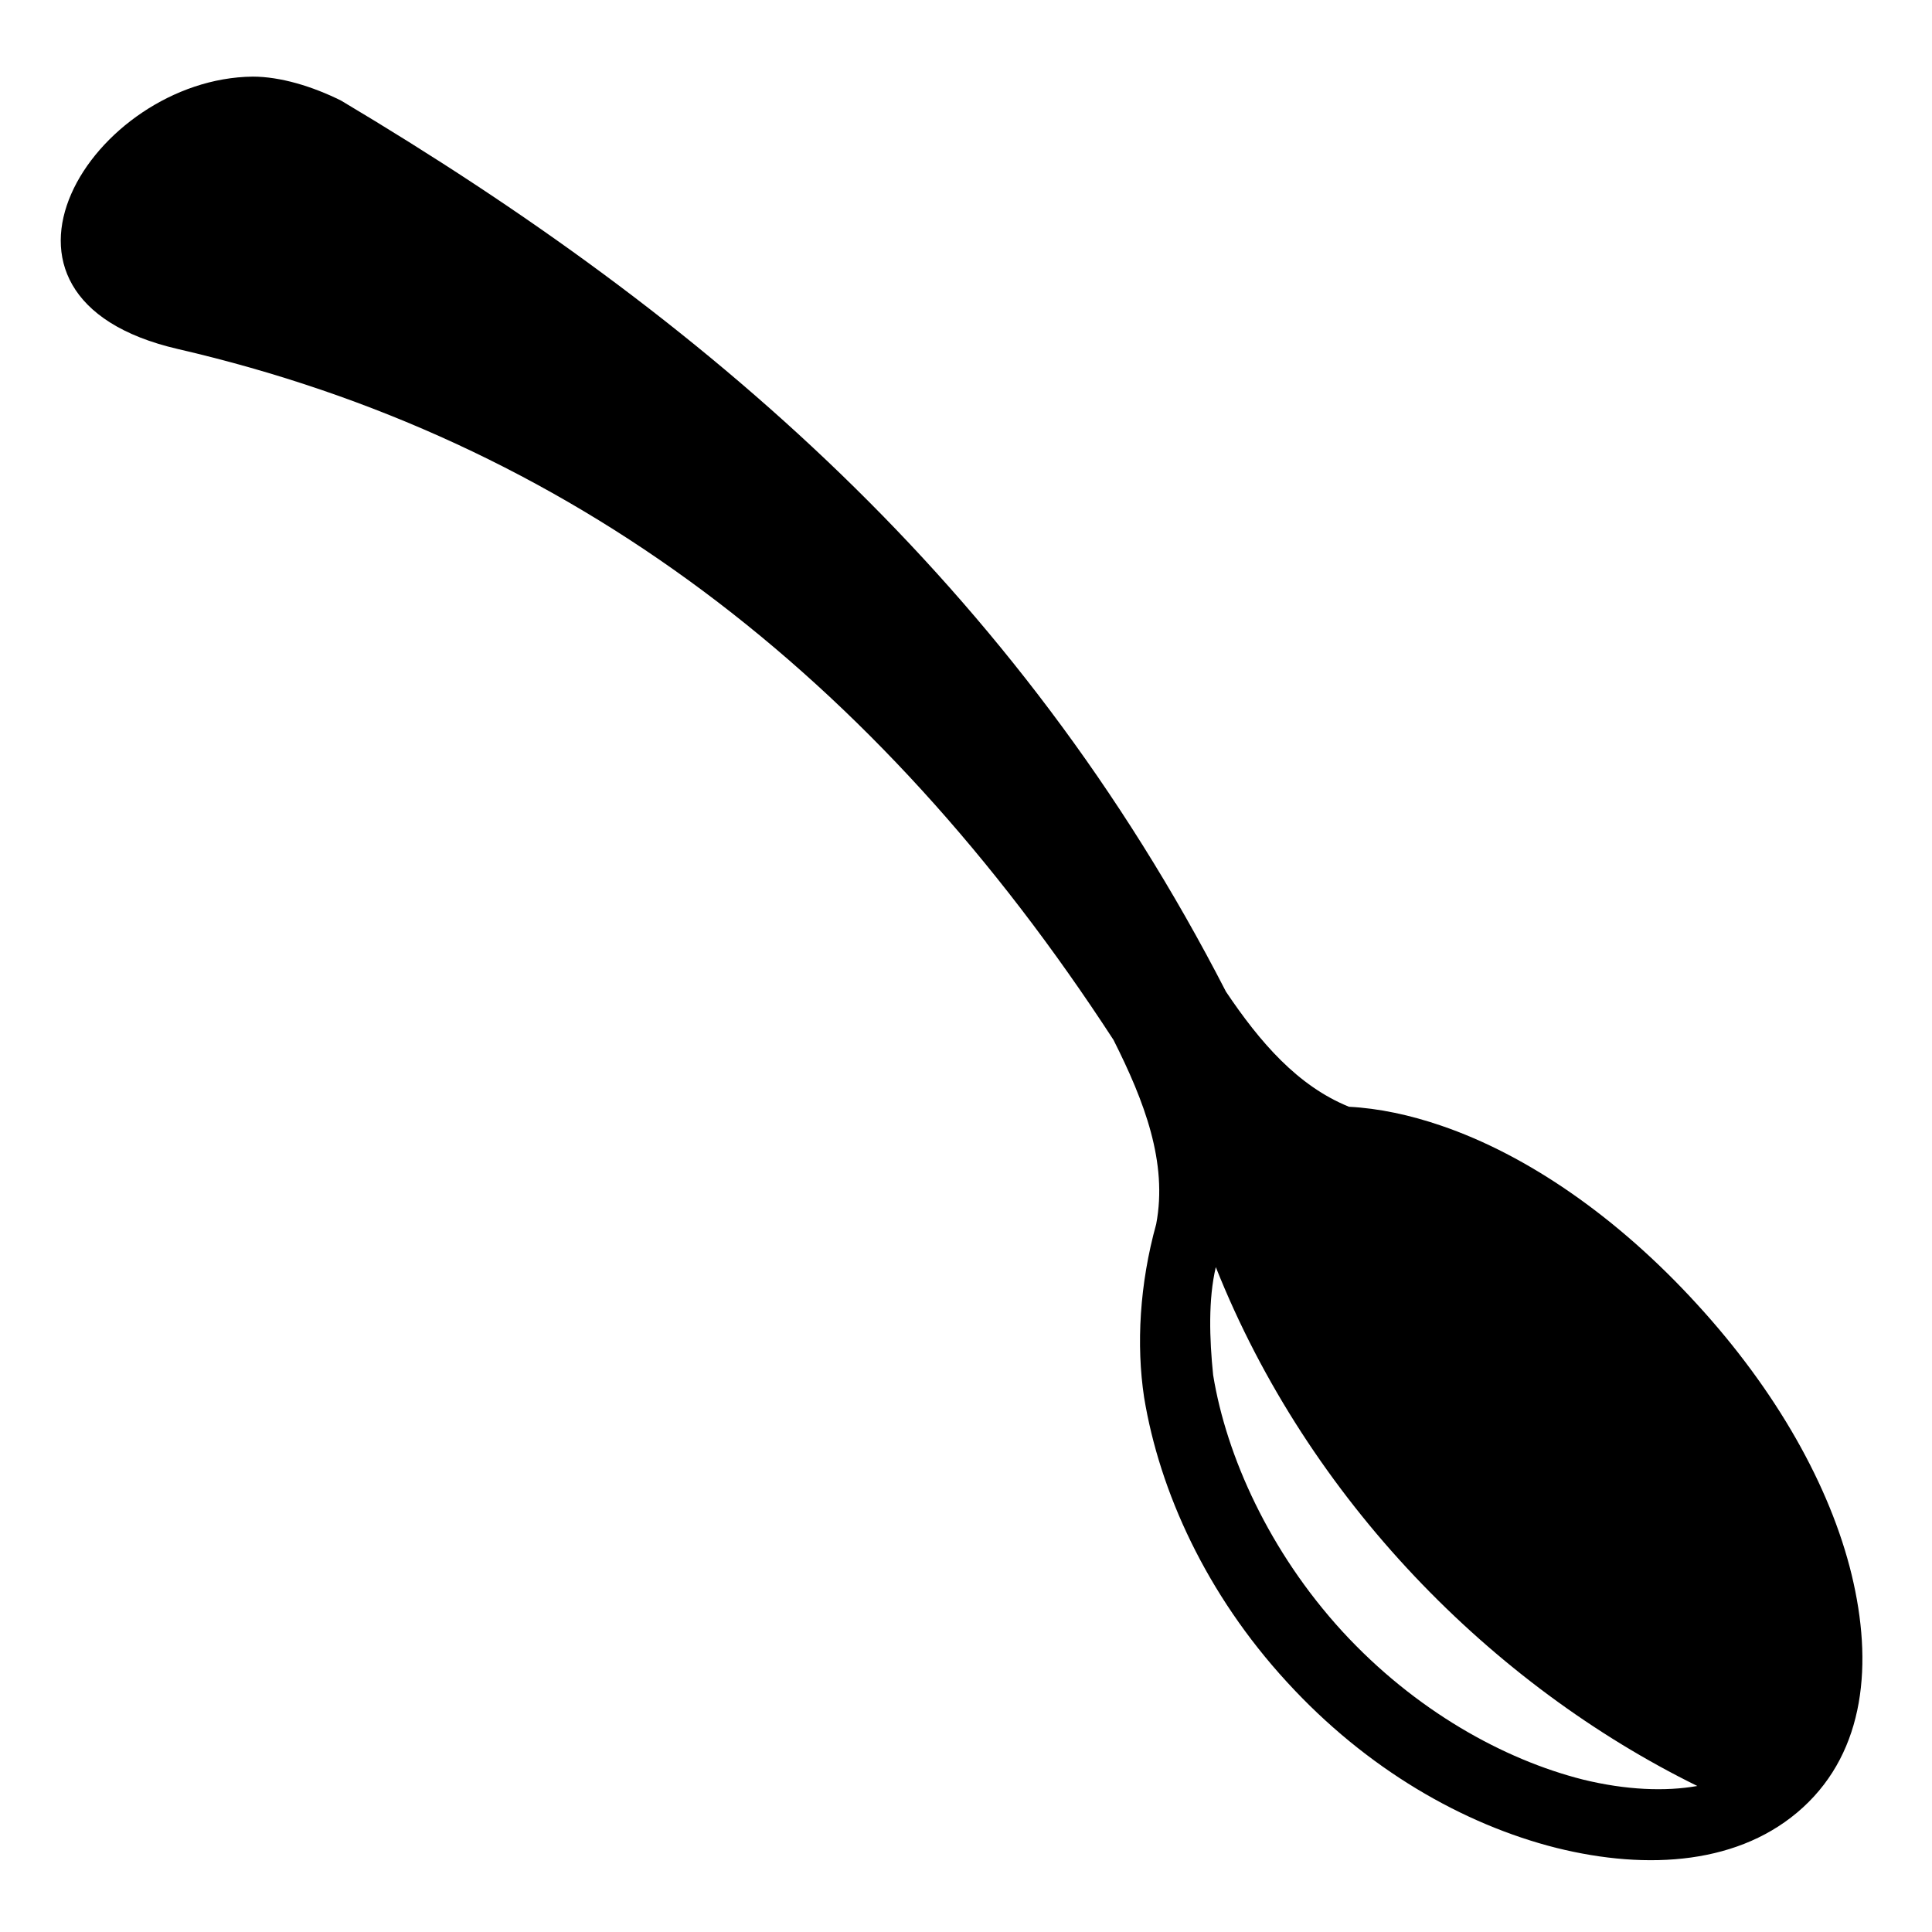
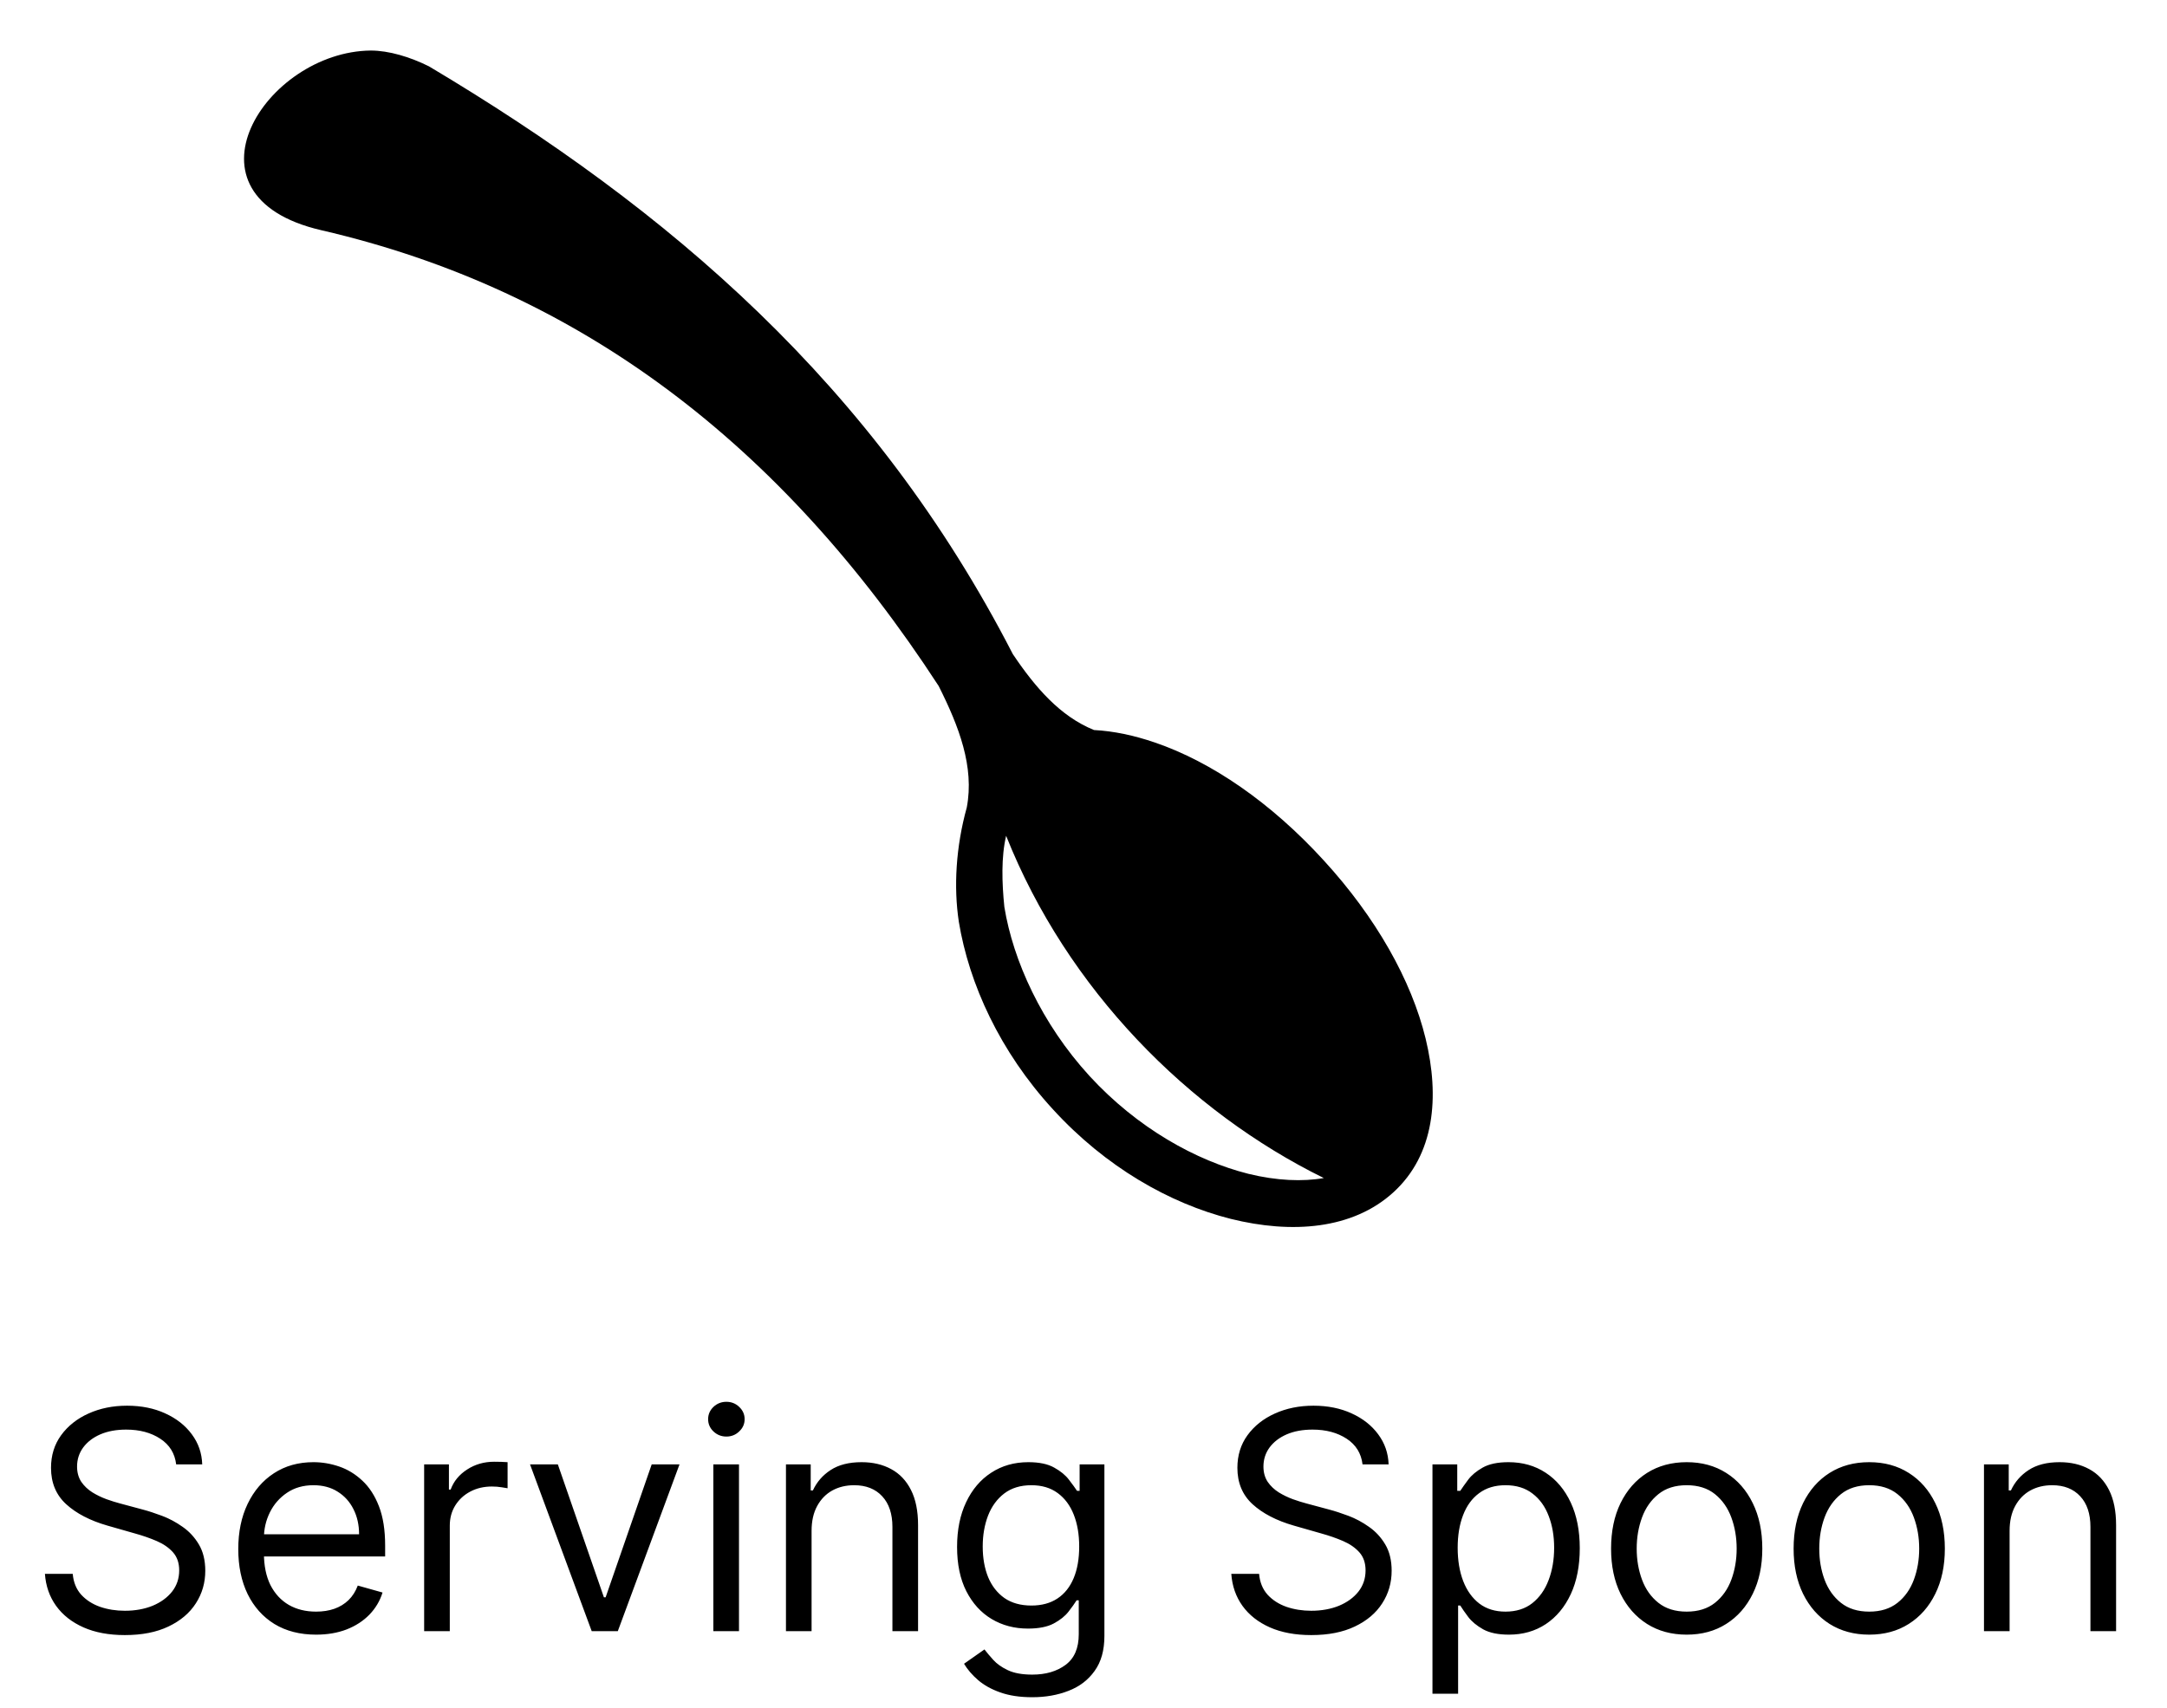
- <svg xmlns="http://www.w3.org/2000/svg" width="50" height="50" viewBox="0 0 50 50" fill="none">
-   <path d="M6.543 1.983C2.417 2.023 -1.216 7.688 4.605 9.033C14.746 11.377 22.656 17.441 28.818 26.914C29.619 28.506 30.224 30.088 29.922 31.68C29.492 33.232 29.404 34.805 29.609 36.162C30.01 38.603 31.221 41.26 33.301 43.525C35.371 45.791 37.881 47.217 40.273 47.822C42.666 48.418 45.058 48.242 46.66 46.777C48.271 45.303 48.476 43.047 47.92 40.752C47.363 38.457 45.967 35.986 43.916 33.75C41.865 31.504 39.531 29.893 37.295 29.131C36.494 28.857 35.683 28.682 34.912 28.643C33.584 28.105 32.607 26.973 31.728 25.664C26.299 15.107 18.232 8.207 8.828 2.604C8.084 2.233 7.252 1.983 6.543 1.983ZM31.465 32.793C33.867 38.828 38.623 43.613 43.926 46.221C43.105 46.367 42.08 46.328 40.967 46.055C38.916 45.537 36.621 44.268 34.736 42.217C32.851 40.156 31.738 37.685 31.396 35.586C31.299 34.639 31.269 33.623 31.465 32.793Z" fill="black" />
+ <svg xmlns="http://www.w3.org/2000/svg" width="85" height="67" viewBox="0 0 85 67" fill="none">
+   <path d="M14.543 1.983C10.417 2.023 6.784 7.688 12.605 9.033C22.746 11.377 30.656 17.441 36.818 26.914C37.619 28.506 38.224 30.088 37.922 31.68C37.492 33.232 37.404 34.805 37.609 36.162C38.01 38.603 39.221 41.26 41.301 43.525C43.371 45.791 45.881 47.217 48.273 47.822C50.666 48.418 53.058 48.242 54.66 46.777C56.271 45.303 56.476 43.047 55.92 40.752C55.363 38.457 53.967 35.986 51.916 33.75C49.865 31.504 47.531 29.893 45.295 29.131C44.494 28.857 43.683 28.682 42.912 28.643C41.584 28.105 40.607 26.973 39.728 25.664C34.299 15.107 26.232 8.207 16.828 2.604C16.084 2.233 15.252 1.983 14.543 1.983ZM39.465 32.793C41.867 38.828 46.623 43.613 51.926 46.221C51.105 46.367 50.08 46.328 48.967 46.055C46.916 45.537 44.621 44.268 42.736 42.217C40.851 40.156 39.738 37.685 39.396 35.586C39.299 34.639 39.269 33.623 39.465 32.793Z" fill="black" />
+   <path d="M6.91 57.455C6.858 57.023 6.651 56.688 6.287 56.449C5.924 56.21 5.478 56.091 4.949 56.091C4.563 56.091 4.225 56.153 3.935 56.278C3.648 56.403 3.424 56.575 3.262 56.794C3.103 57.013 3.023 57.261 3.023 57.54C3.023 57.773 3.079 57.973 3.189 58.141C3.303 58.305 3.448 58.443 3.624 58.554C3.8 58.662 3.985 58.751 4.178 58.822C4.371 58.891 4.549 58.946 4.711 58.989L5.597 59.227C5.824 59.287 6.077 59.369 6.356 59.474C6.637 59.58 6.905 59.723 7.161 59.905C7.42 60.084 7.633 60.314 7.8 60.595C7.968 60.876 8.052 61.222 8.052 61.631C8.052 62.102 7.928 62.528 7.681 62.909C7.437 63.29 7.079 63.592 6.607 63.817C6.138 64.041 5.569 64.153 4.898 64.153C4.273 64.153 3.732 64.053 3.275 63.851C2.82 63.649 2.462 63.368 2.201 63.007C1.942 62.646 1.796 62.227 1.762 61.75H2.853C2.881 62.08 2.992 62.352 3.185 62.568C3.381 62.781 3.628 62.94 3.927 63.045C4.228 63.148 4.552 63.199 4.898 63.199C5.302 63.199 5.664 63.133 5.985 63.003C6.306 62.869 6.56 62.685 6.748 62.449C6.935 62.21 7.029 61.932 7.029 61.614C7.029 61.324 6.948 61.088 6.786 60.906C6.624 60.724 6.411 60.577 6.147 60.463C5.883 60.349 5.597 60.25 5.29 60.165L4.216 59.858C3.535 59.662 2.995 59.382 2.597 59.019C2.199 58.655 2.001 58.179 2.001 57.591C2.001 57.102 2.133 56.676 2.397 56.312C2.664 55.946 3.022 55.662 3.471 55.46C3.922 55.256 4.427 55.153 4.983 55.153C5.546 55.153 6.046 55.254 6.483 55.456C6.921 55.655 7.268 55.928 7.523 56.274C7.782 56.621 7.918 57.014 7.932 57.455H6.91ZM12.397 64.136C11.767 64.136 11.223 63.997 10.765 63.719C10.31 63.438 9.96 63.045 9.713 62.543C9.468 62.037 9.346 61.449 9.346 60.778C9.346 60.108 9.468 59.517 9.713 59.006C9.96 58.492 10.303 58.091 10.744 57.804C11.187 57.514 11.704 57.369 12.295 57.369C12.636 57.369 12.973 57.426 13.305 57.54C13.637 57.653 13.94 57.838 14.213 58.094C14.485 58.347 14.703 58.682 14.864 59.099C15.027 59.517 15.107 60.031 15.107 60.642V61.068H10.062V60.199H14.085C14.085 59.83 14.011 59.5 13.863 59.21C13.718 58.92 13.511 58.692 13.241 58.524C12.974 58.356 12.659 58.273 12.295 58.273C11.894 58.273 11.548 58.372 11.255 58.571C10.965 58.767 10.742 59.023 10.586 59.338C10.43 59.653 10.352 59.992 10.352 60.352V60.932C10.352 61.426 10.437 61.845 10.607 62.189C10.781 62.53 11.021 62.79 11.328 62.969C11.634 63.145 11.991 63.233 12.397 63.233C12.661 63.233 12.9 63.196 13.113 63.122C13.329 63.045 13.515 62.932 13.671 62.781C13.828 62.628 13.948 62.438 14.034 62.21L15.005 62.483C14.903 62.812 14.731 63.102 14.489 63.352C14.248 63.599 13.95 63.793 13.595 63.932C13.239 64.068 12.84 64.136 12.397 64.136ZM16.637 64V57.455H17.609V58.443H17.677C17.796 58.119 18.012 57.856 18.325 57.655C18.637 57.453 18.989 57.352 19.382 57.352C19.455 57.352 19.548 57.354 19.659 57.356C19.769 57.359 19.853 57.364 19.91 57.369V58.392C19.876 58.383 19.798 58.371 19.676 58.354C19.556 58.334 19.43 58.324 19.296 58.324C18.978 58.324 18.694 58.391 18.444 58.524C18.197 58.655 18.001 58.837 17.856 59.07C17.714 59.3 17.643 59.562 17.643 59.858V64H16.637ZM26.654 57.455L24.233 64H23.21L20.79 57.455H21.881L23.688 62.67H23.756L25.563 57.455H26.654ZM27.981 64V57.455H28.987V64H27.981ZM28.492 56.364C28.296 56.364 28.127 56.297 27.985 56.163C27.846 56.03 27.776 55.869 27.776 55.682C27.776 55.494 27.846 55.334 27.985 55.2C28.127 55.067 28.296 55 28.492 55C28.688 55 28.856 55.067 28.995 55.2C29.137 55.334 29.208 55.494 29.208 55.682C29.208 55.869 29.137 56.03 28.995 56.163C28.856 56.297 28.688 56.364 28.492 56.364ZM31.834 60.062V64H30.829V57.455H31.8V58.477H31.886C32.039 58.145 32.272 57.878 32.584 57.676C32.897 57.472 33.3 57.369 33.795 57.369C34.238 57.369 34.626 57.46 34.958 57.642C35.29 57.821 35.549 58.094 35.733 58.46C35.918 58.824 36.011 59.284 36.011 59.841V64H35.005V59.909C35.005 59.395 34.871 58.994 34.604 58.707C34.337 58.418 33.971 58.273 33.505 58.273C33.184 58.273 32.897 58.342 32.644 58.481C32.394 58.621 32.197 58.824 32.052 59.091C31.907 59.358 31.834 59.682 31.834 60.062ZM40.49 66.591C40.004 66.591 39.587 66.528 39.237 66.403C38.888 66.281 38.597 66.119 38.364 65.918C38.134 65.719 37.95 65.506 37.814 65.278L38.615 64.716C38.706 64.835 38.821 64.972 38.96 65.125C39.1 65.281 39.29 65.416 39.531 65.53C39.776 65.646 40.095 65.704 40.49 65.704C41.019 65.704 41.455 65.577 41.798 65.321C42.142 65.065 42.314 64.665 42.314 64.119V62.79H42.229C42.155 62.909 42.05 63.057 41.913 63.233C41.78 63.406 41.587 63.561 41.334 63.697C41.084 63.831 40.746 63.898 40.32 63.898C39.791 63.898 39.317 63.773 38.897 63.523C38.479 63.273 38.148 62.909 37.904 62.432C37.662 61.955 37.541 61.375 37.541 60.693C37.541 60.023 37.659 59.439 37.895 58.942C38.131 58.442 38.459 58.055 38.879 57.783C39.3 57.507 39.786 57.369 40.337 57.369C40.763 57.369 41.101 57.44 41.351 57.582C41.604 57.722 41.797 57.881 41.931 58.06C42.067 58.236 42.172 58.381 42.246 58.494H42.348V57.455H43.32V64.188C43.32 64.75 43.192 65.207 42.936 65.56C42.683 65.915 42.343 66.175 41.913 66.34C41.487 66.507 41.013 66.591 40.49 66.591ZM40.456 62.994C40.86 62.994 41.2 62.902 41.479 62.717C41.757 62.533 41.969 62.267 42.114 61.92C42.259 61.574 42.331 61.159 42.331 60.676C42.331 60.205 42.26 59.788 42.118 59.428C41.976 59.067 41.766 58.784 41.487 58.58C41.209 58.375 40.865 58.273 40.456 58.273C40.03 58.273 39.675 58.381 39.391 58.597C39.11 58.812 38.898 59.102 38.756 59.466C38.617 59.83 38.547 60.233 38.547 60.676C38.547 61.131 38.618 61.533 38.76 61.882C38.905 62.229 39.118 62.501 39.399 62.7C39.683 62.896 40.036 62.994 40.456 62.994ZM53.445 57.455C53.394 57.023 53.186 56.688 52.823 56.449C52.459 56.21 52.013 56.091 51.485 56.091C51.098 56.091 50.76 56.153 50.47 56.278C50.183 56.403 49.959 56.575 49.797 56.794C49.638 57.013 49.558 57.261 49.558 57.54C49.558 57.773 49.614 57.973 49.725 58.141C49.838 58.305 49.983 58.443 50.159 58.554C50.335 58.662 50.52 58.751 50.713 58.822C50.906 58.891 51.084 58.946 51.246 58.989L52.132 59.227C52.36 59.287 52.612 59.369 52.891 59.474C53.172 59.58 53.441 59.723 53.696 59.905C53.955 60.084 54.168 60.314 54.335 60.595C54.503 60.876 54.587 61.222 54.587 61.631C54.587 62.102 54.463 62.528 54.216 62.909C53.972 63.29 53.614 63.592 53.142 63.817C52.673 64.041 52.104 64.153 51.433 64.153C50.808 64.153 50.267 64.053 49.81 63.851C49.355 63.649 48.997 63.368 48.736 63.007C48.477 62.646 48.331 62.227 48.297 61.75H49.388C49.416 62.08 49.527 62.352 49.72 62.568C49.916 62.781 50.163 62.94 50.462 63.045C50.763 63.148 51.087 63.199 51.433 63.199C51.837 63.199 52.199 63.133 52.52 63.003C52.841 62.869 53.095 62.685 53.283 62.449C53.47 62.21 53.564 61.932 53.564 61.614C53.564 61.324 53.483 61.088 53.321 60.906C53.159 60.724 52.946 60.577 52.682 60.463C52.418 60.349 52.132 60.25 51.825 60.165L50.752 59.858C50.07 59.662 49.53 59.382 49.132 59.019C48.735 58.655 48.536 58.179 48.536 57.591C48.536 57.102 48.668 56.676 48.932 56.312C49.199 55.946 49.557 55.662 50.006 55.46C50.458 55.256 50.962 55.153 51.519 55.153C52.081 55.153 52.581 55.254 53.019 55.456C53.456 55.655 53.803 55.928 54.058 56.274C54.317 56.621 54.453 57.014 54.468 57.455H53.445ZM56.188 66.454V57.455H57.16V58.494H57.279C57.353 58.381 57.455 58.236 57.586 58.06C57.719 57.881 57.91 57.722 58.157 57.582C58.407 57.44 58.745 57.369 59.171 57.369C59.722 57.369 60.208 57.507 60.628 57.783C61.049 58.058 61.377 58.449 61.613 58.955C61.849 59.46 61.966 60.057 61.966 60.744C61.966 61.438 61.849 62.038 61.613 62.547C61.377 63.053 61.05 63.445 60.633 63.723C60.215 63.999 59.733 64.136 59.188 64.136C58.768 64.136 58.431 64.067 58.178 63.928C57.925 63.785 57.731 63.625 57.594 63.446C57.458 63.264 57.353 63.114 57.279 62.994H57.194V66.454H56.188ZM57.177 60.727C57.177 61.222 57.249 61.658 57.394 62.035C57.539 62.41 57.751 62.705 58.029 62.918C58.307 63.128 58.648 63.233 59.052 63.233C59.472 63.233 59.823 63.122 60.104 62.901C60.388 62.676 60.601 62.375 60.743 61.997C60.888 61.617 60.961 61.193 60.961 60.727C60.961 60.267 60.89 59.852 60.748 59.483C60.608 59.111 60.397 58.817 60.113 58.601C59.831 58.382 59.478 58.273 59.052 58.273C58.643 58.273 58.299 58.376 58.02 58.584C57.742 58.788 57.532 59.075 57.39 59.445C57.248 59.811 57.177 60.239 57.177 60.727ZM66.16 64.136C65.569 64.136 65.05 63.996 64.604 63.715C64.161 63.433 63.815 63.04 63.565 62.534C63.317 62.028 63.194 61.438 63.194 60.761C63.194 60.08 63.317 59.484 63.565 58.976C63.815 58.467 64.161 58.072 64.604 57.791C65.05 57.51 65.569 57.369 66.16 57.369C66.751 57.369 67.268 57.51 67.711 57.791C68.157 58.072 68.503 58.467 68.751 58.976C69.001 59.484 69.126 60.08 69.126 60.761C69.126 61.438 69.001 62.028 68.751 62.534C68.503 63.04 68.157 63.433 67.711 63.715C67.268 63.996 66.751 64.136 66.16 64.136ZM66.16 63.233C66.609 63.233 66.978 63.118 67.268 62.888C67.557 62.658 67.772 62.355 67.911 61.98C68.05 61.605 68.12 61.199 68.12 60.761C68.12 60.324 68.05 59.916 67.911 59.538C67.772 59.16 67.557 58.855 67.268 58.622C66.978 58.389 66.609 58.273 66.16 58.273C65.711 58.273 65.341 58.389 65.052 58.622C64.762 58.855 64.547 59.16 64.408 59.538C64.269 59.916 64.199 60.324 64.199 60.761C64.199 61.199 64.269 61.605 64.408 61.98C64.547 62.355 64.762 62.658 65.052 62.888C65.341 63.118 65.711 63.233 66.16 63.233ZM73.32 64.136C72.729 64.136 72.21 63.996 71.764 63.715C71.321 63.433 70.975 63.04 70.725 62.534C70.478 62.028 70.354 61.438 70.354 60.761C70.354 60.08 70.478 59.484 70.725 58.976C70.975 58.467 71.321 58.072 71.764 57.791C72.21 57.51 72.729 57.369 73.32 57.369C73.911 57.369 74.428 57.51 74.871 57.791C75.317 58.072 75.663 58.467 75.911 58.976C76.161 59.484 76.286 60.08 76.286 60.761C76.286 61.438 76.161 62.028 75.911 62.534C75.663 63.04 75.317 63.433 74.871 63.715C74.428 63.996 73.911 64.136 73.32 64.136ZM73.32 63.233C73.769 63.233 74.138 63.118 74.428 62.888C74.718 62.658 74.932 62.355 75.071 61.98C75.21 61.605 75.28 61.199 75.28 60.761C75.28 60.324 75.21 59.916 75.071 59.538C74.932 59.16 74.718 58.855 74.428 58.622C74.138 58.389 73.769 58.273 73.32 58.273C72.871 58.273 72.502 58.389 72.212 58.622C71.922 58.855 71.708 59.16 71.568 59.538C71.429 59.916 71.36 60.324 71.36 60.761C71.36 61.199 71.429 61.605 71.568 61.98C71.708 62.355 71.922 62.658 72.212 62.888C72.502 63.118 72.871 63.233 73.32 63.233ZM78.826 60.062V64H77.821V57.455H78.792V58.477H78.878C79.031 58.145 79.264 57.878 79.576 57.676C79.889 57.472 80.292 57.369 80.787 57.369C81.23 57.369 81.618 57.46 81.95 57.642C82.282 57.821 82.541 58.094 82.726 58.46C82.91 58.824 83.003 59.284 83.003 59.841V64H81.997V59.909C81.997 59.395 81.864 58.994 81.596 58.707C81.329 58.418 80.963 58.273 80.497 58.273C80.176 58.273 79.889 58.342 79.636 58.481C79.386 58.621 79.189 58.824 79.044 59.091C78.899 59.358 78.826 59.682 78.826 60.062Z" fill="black" />
</svg>
